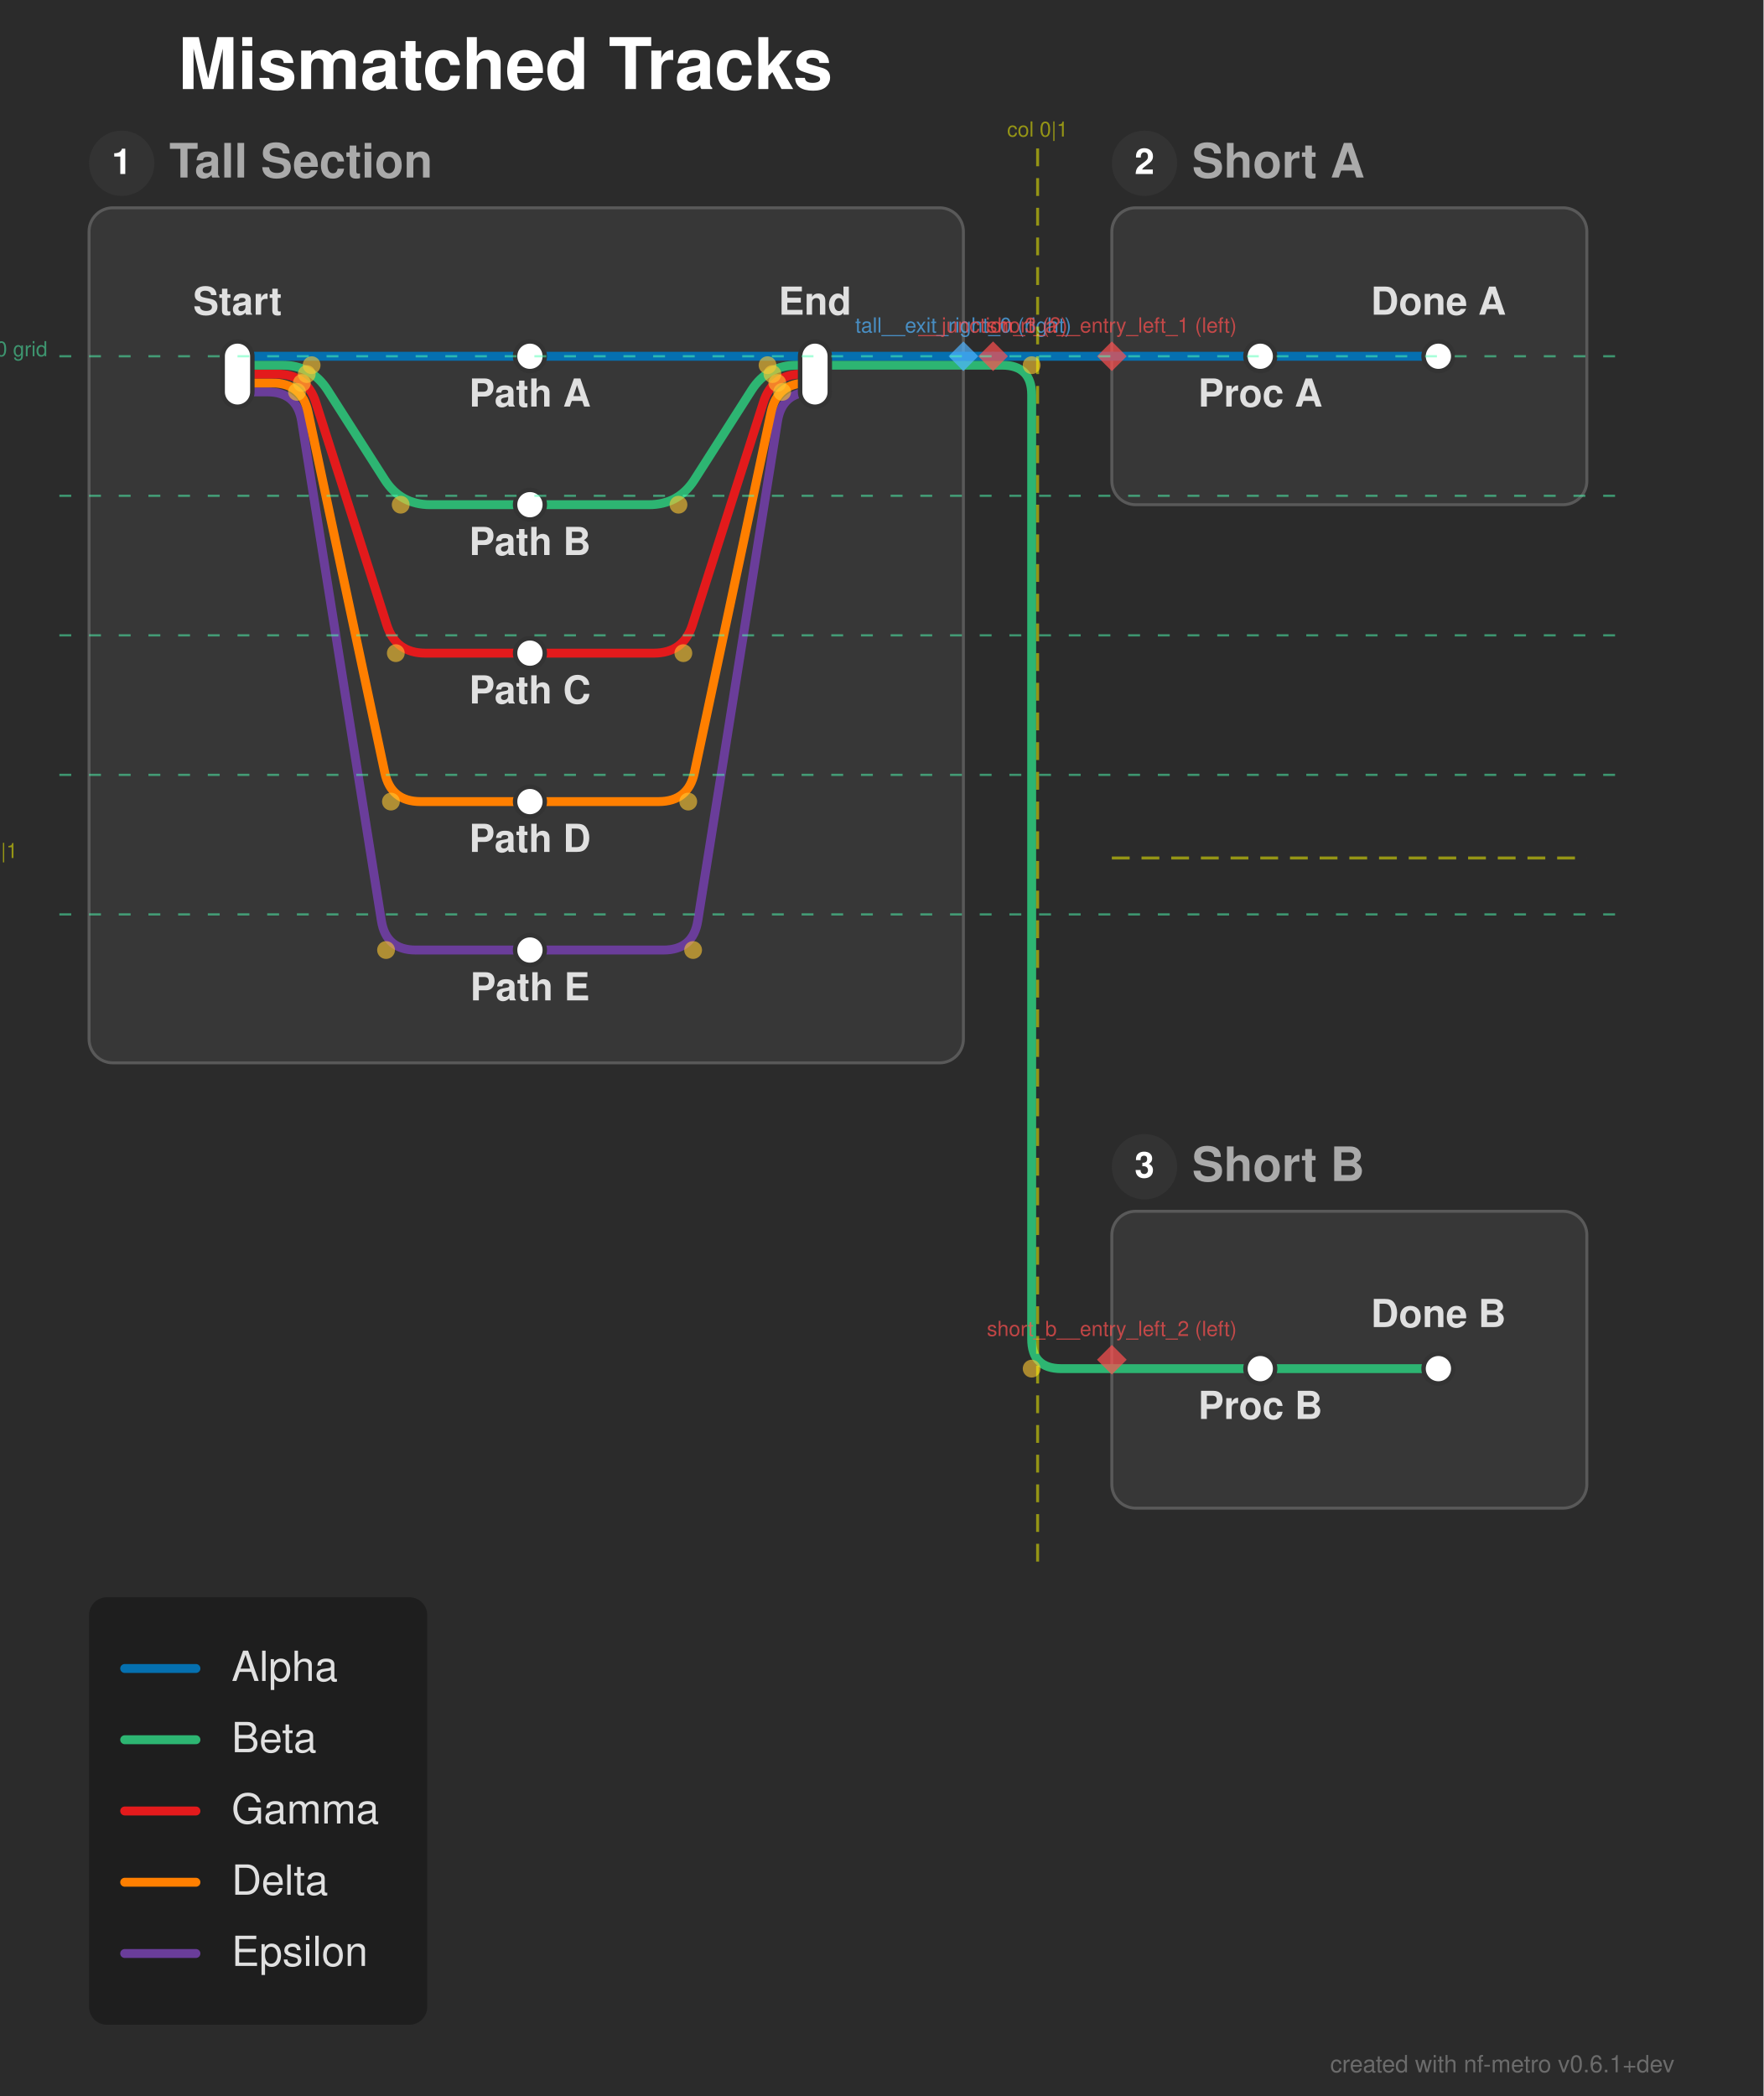
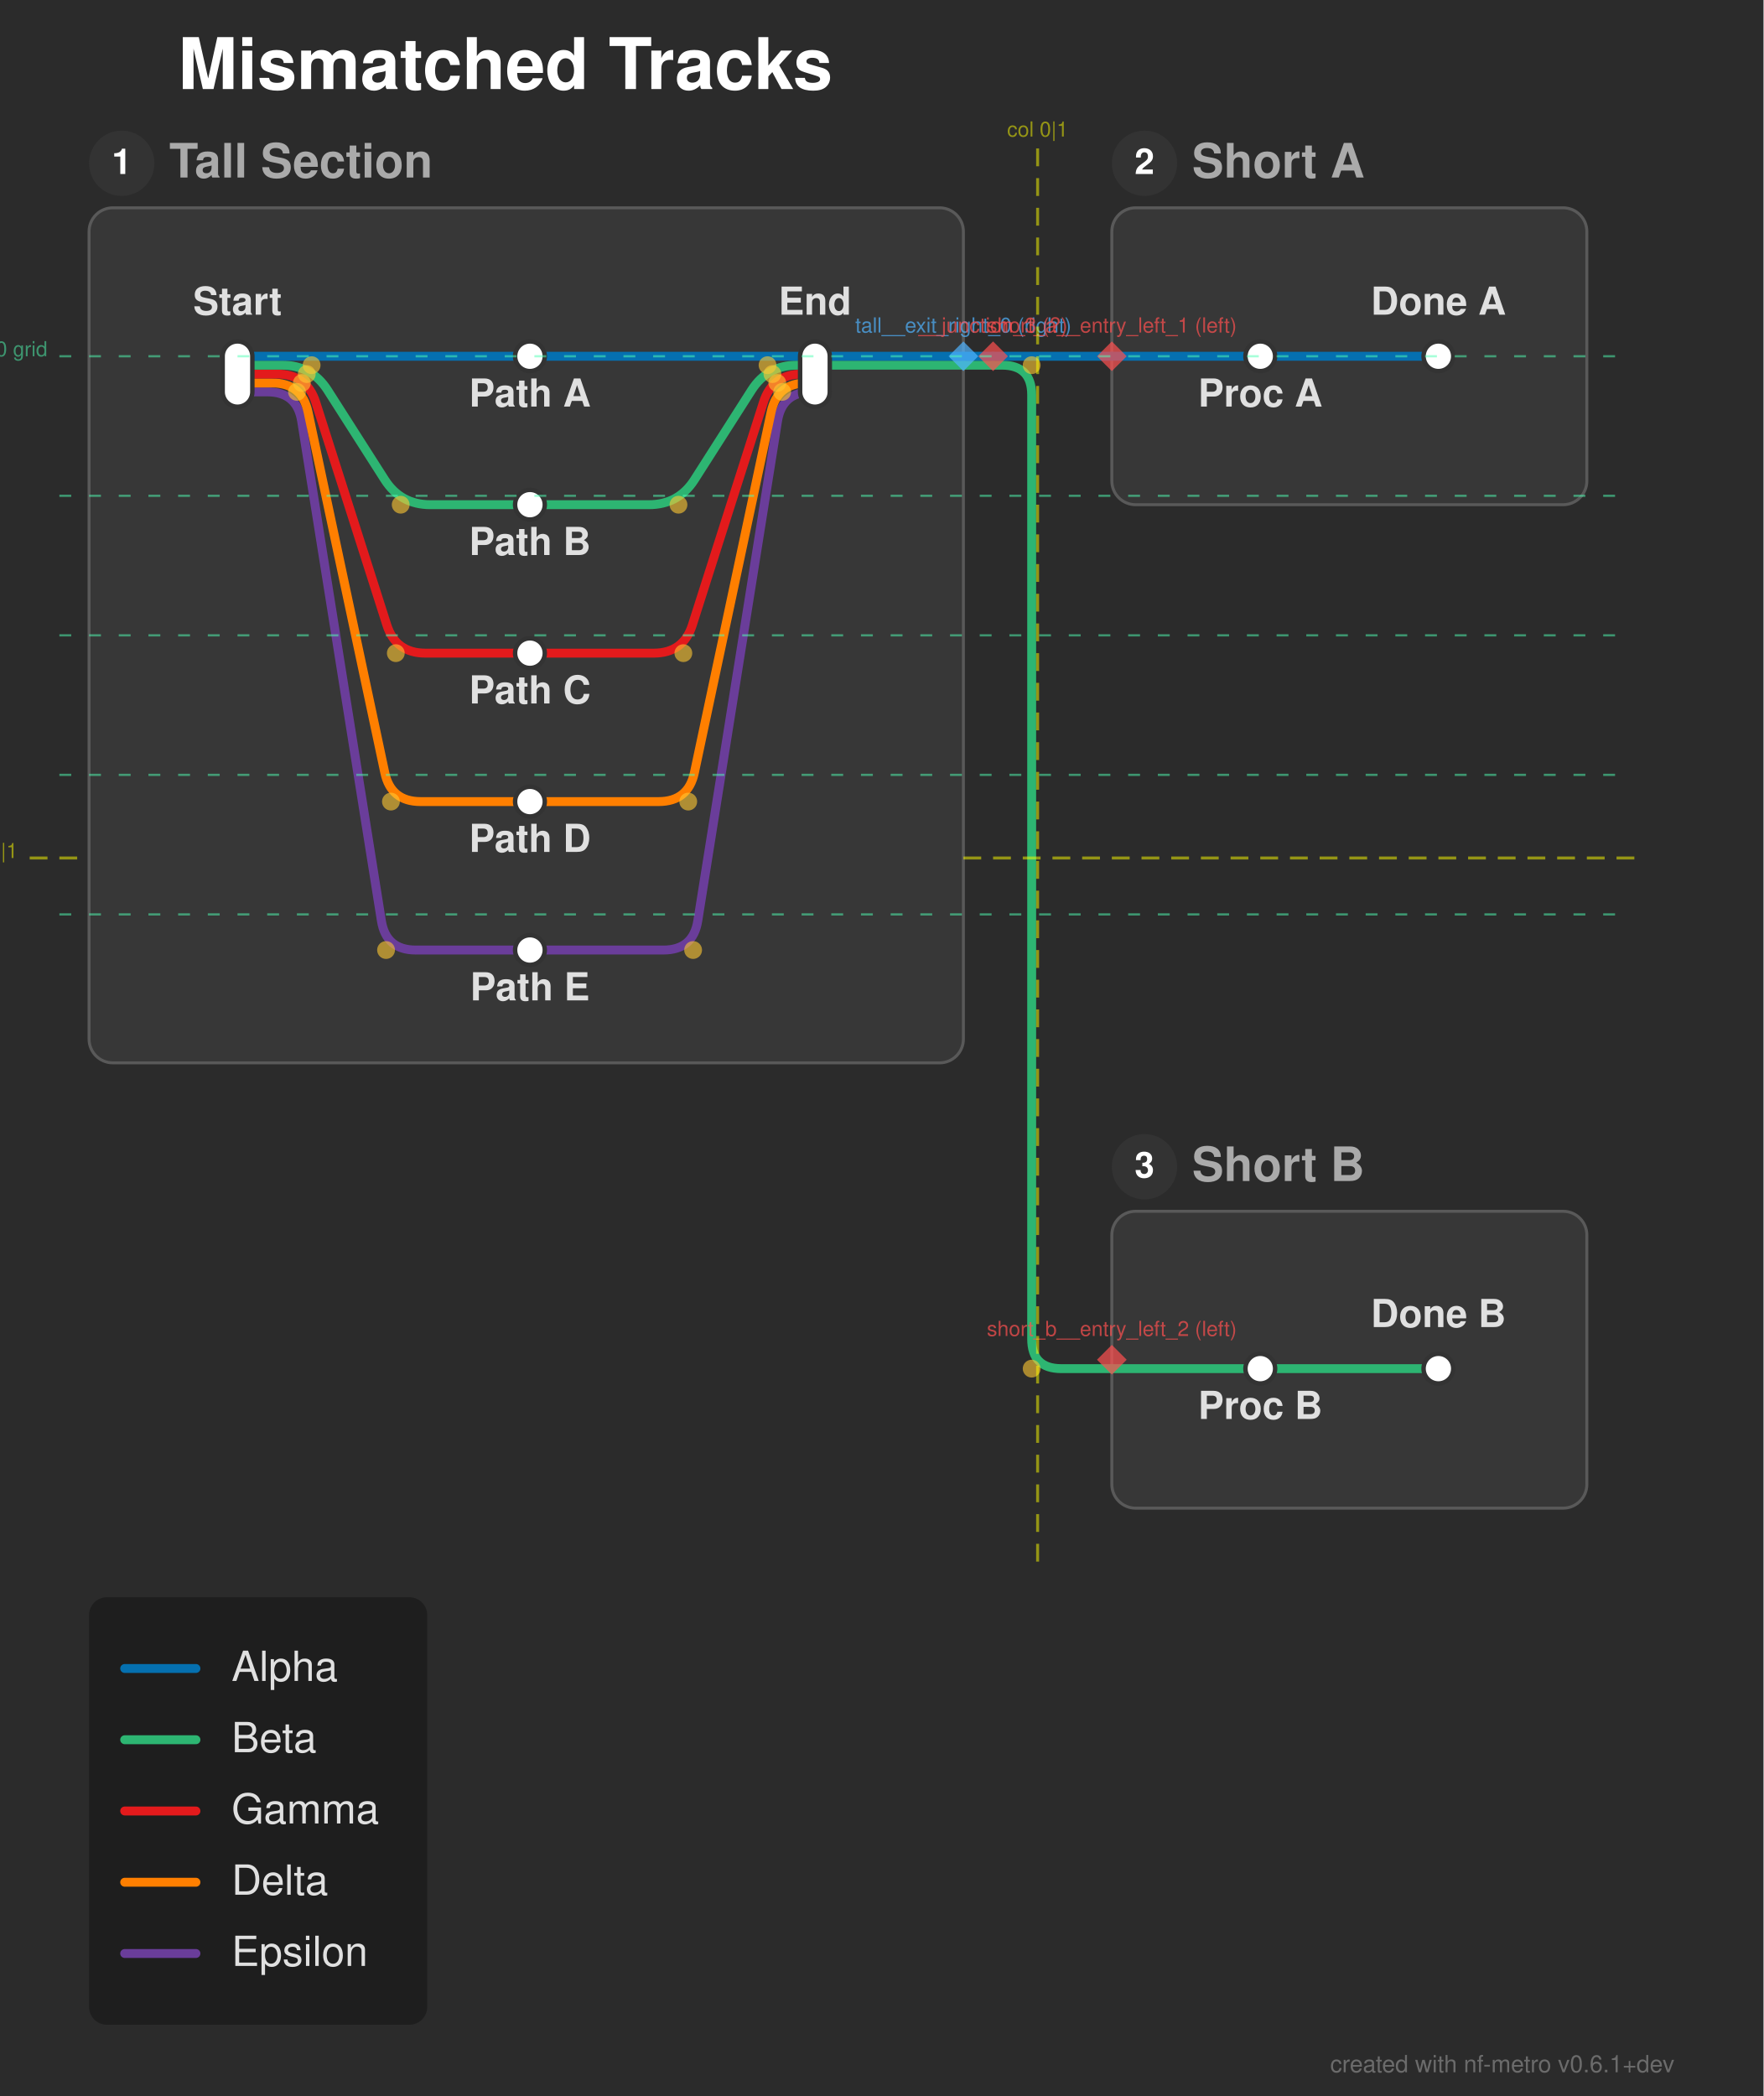
<svg xmlns="http://www.w3.org/2000/svg" width="594" height="706" viewBox="0 0 594 706">
  <defs>
</defs>
  <rect x="0" y="0" width="594" height="706" fill="#2b2b2b" />
  <text x="60.0" y="30.0" font-size="24.0" fill="#ffffff" font-family="'Helvetica Neue', Helvetica, Arial, sans-serif" font-weight="bold" class="nf-metro-title">Mismatched Tracks</text>
  <rect x="30.0" y="70.0" width="294.5" height="288.0" rx="8" ry="8" fill="#373737" stroke="#595959" stroke-width="1.0" class="nf-metro-section-box" data-section-id="tall" data-section-lines="a,b,c,d,e" />
  <circle cx="41.0" cy="55.0" r="11" fill="#333333" class="nf-metro-section-num-circle" data-section-id="tall" />
  <text x="41.0" y="55.0" font-size="12" fill="#ffffff" font-family="'Helvetica Neue', Helvetica, Arial, sans-serif" font-weight="bold" text-anchor="middle" dy="0.3em" data-section-id="tall">1</text>
  <text x="57.0" y="55.0" font-size="16.0" fill="#aaaaaa" font-family="'Helvetica Neue', Helvetica, Arial, sans-serif" font-weight="bold" dy="0.3em" class="nf-metro-section-label" data-section-id="tall">Tall Section</text>
  <rect x="374.5" y="70.0" width="160.0" height="100.0" rx="8" ry="8" fill="#373737" stroke="#595959" stroke-width="1.0" class="nf-metro-section-box" data-section-id="short_a" data-section-lines="a" />
  <circle cx="385.5" cy="55.0" r="11" fill="#333333" class="nf-metro-section-num-circle" data-section-id="short_a" />
  <text x="385.5" y="55.0" font-size="12" fill="#ffffff" font-family="'Helvetica Neue', Helvetica, Arial, sans-serif" font-weight="bold" text-anchor="middle" dy="0.3em" data-section-id="short_a">2</text>
  <text x="401.5" y="55.0" font-size="16.0" fill="#aaaaaa" font-family="'Helvetica Neue', Helvetica, Arial, sans-serif" font-weight="bold" dy="0.3em" class="nf-metro-section-label" data-section-id="short_a">Short A</text>
  <rect x="374.5" y="408.0" width="160.0" height="100.0" rx="8" ry="8" fill="#373737" stroke="#595959" stroke-width="1.0" class="nf-metro-section-box" data-section-id="short_b" data-section-lines="b" />
  <circle cx="385.5" cy="393.0" r="11" fill="#333333" class="nf-metro-section-num-circle" data-section-id="short_b" />
  <text x="385.5" y="393.0" font-size="12" fill="#ffffff" font-family="'Helvetica Neue', Helvetica, Arial, sans-serif" font-weight="bold" text-anchor="middle" dy="0.3em" data-section-id="short_b">3</text>
  <text x="401.5" y="393.0" font-size="16.0" fill="#aaaaaa" font-family="'Helvetica Neue', Helvetica, Arial, sans-serif" font-weight="bold" dy="0.3em" class="nf-metro-section-label" data-section-id="short_b">Short B</text>
  <path d="M80.0,132.0 L90.034,132.0 Q100.034,132.0,101.61,141.875 L128.458,310.125 Q130.034,320.0,140.034,320.0 L178.5,320.0" stroke="#6a3d9a" stroke-width="3.0" fill="none" stroke-linecap="round" stroke-linejoin="round" class="metro-line-e" data-line-id="e" />
  <path d="M178.5,320.0 L223.466,320.0 Q233.466,320.0,235.042,310.125 L261.89,141.875 Q263.466,132.0,273.466,132.0 L274.5,132.0" stroke="#6a3d9a" stroke-width="3.0" fill="none" stroke-linecap="round" stroke-linejoin="round" class="metro-line-e" data-line-id="e" />
  <path d="M80.0,129.0 L91.678,129.0 Q101.678,129.0,103.759,138.781 L129.597,260.219 Q131.678,270.0,141.678,270.0 L178.5,270.0" stroke="#ff7f00" stroke-width="3.0" fill="none" stroke-linecap="round" stroke-linejoin="round" class="metro-line-d" data-line-id="d" />
  <path d="M178.5,270.0 L221.822,270.0 Q231.822,270.0,233.903,260.219 L259.741,138.781 Q261.822,129.0,271.822,129.0 L274.5,129.0" stroke="#ff7f00" stroke-width="3.0" fill="none" stroke-linecap="round" stroke-linejoin="round" class="metro-line-d" data-line-id="d" />
  <path d="M80.0,126.0 L93.322,126.0 Q103.322,126.0,106.362,135.527 L130.282,210.473 Q133.322,220.0,143.322,220.0 L178.5,220.0" stroke="#e31a1c" stroke-width="3.0" fill="none" stroke-linecap="round" stroke-linejoin="round" class="metro-line-c" data-line-id="c" />
  <path d="M178.5,220.0 L220.178,220.0 Q230.178,220.0,233.218,210.473 L257.138,135.527 Q260.178,126.0,270.178,126.0 L274.5,126.0" stroke="#e31a1c" stroke-width="3.0" fill="none" stroke-linecap="round" stroke-linejoin="round" class="metro-line-c" data-line-id="c" />
  <path d="M80.0,123.0 L94.966,123.0 Q104.966,123.0,110.347,131.429 L129.586,161.571 Q134.966,170.0,144.966,170.0 L178.5,170.0" stroke="#2db572" stroke-width="3.0" fill="none" stroke-linecap="round" stroke-linejoin="round" class="metro-line-b" data-line-id="b" />
  <path d="M178.5,170.0 L218.534,170.0 Q228.534,170.0,233.914,161.571 L253.153,131.429 Q258.534,123.0,268.534,123.0 L274.5,123.0" stroke="#2db572" stroke-width="3.0" fill="none" stroke-linecap="round" stroke-linejoin="round" class="metro-line-b" data-line-id="b" />
  <path d="M424.5,461.0 L484.5,461.0" stroke="#2db572" stroke-width="3.0" stroke-linecap="round" class="metro-line-b" data-line-id="b" />
  <path d="M274.5,123.0 L324.5,123.0" stroke="#2db572" stroke-width="3.0" stroke-linecap="round" class="metro-line-b" data-line-id="b" />
  <path d="M374.5,461.0 L424.5,461.0" stroke="#2db572" stroke-width="3.0" stroke-linecap="round" class="metro-line-b" data-line-id="b" />
  <path d="M324.5,123.0 L334.5,123.0" stroke="#2db572" stroke-width="3.0" stroke-linecap="round" class="metro-line-b" data-line-id="b" />
  <path d="M334.5,123.0 L337.5,123.0 Q347.5,123.0,347.5,133.0 L347.5,451.0 Q347.5,461.0,357.5,461.0 L374.5,461.0" stroke="#2db572" stroke-width="3.0" fill="none" stroke-linecap="round" stroke-linejoin="round" class="metro-line-b" data-line-id="b" />
  <path d="M80.0,120.0 L178.5,120.0" stroke="#0570b0" stroke-width="3.0" stroke-linecap="round" class="metro-line-a" data-line-id="a" />
  <path d="M178.5,120.0 L274.5,120.0" stroke="#0570b0" stroke-width="3.0" stroke-linecap="round" class="metro-line-a" data-line-id="a" />
  <path d="M424.5,120.0 L484.5,120.0" stroke="#0570b0" stroke-width="3.0" stroke-linecap="round" class="metro-line-a" data-line-id="a" />
  <path d="M274.5,120.0 L324.5,120.0" stroke="#0570b0" stroke-width="3.0" stroke-linecap="round" class="metro-line-a" data-line-id="a" />
  <path d="M374.5,120.0 L424.5,120.0" stroke="#0570b0" stroke-width="3.0" stroke-linecap="round" class="metro-line-a" data-line-id="a" />
  <path d="M324.5,120.0 L334.5,120.0" stroke="#0570b0" stroke-width="3.0" stroke-linecap="round" class="metro-line-a" data-line-id="a" />
  <path d="M334.5,120.0 L374.5,120.0" stroke="#0570b0" stroke-width="3.0" stroke-linecap="round" class="metro-line-a" data-line-id="a" />
  <rect x="75.0" y="115.0" width="10.0" height="22.0" rx="5.0" ry="5.0" fill="#ffffff" stroke="#333333" stroke-width="1.5" class="nf-metro-station" data-station-id="t_start" data-station-lines="a,b,c,d,e" data-station-label="Start" data-section-id="tall" data-section-name="Tall Section" />
  <rect x="173.5" y="115.0" width="10.0" height="10.0" rx="5.0" ry="5.0" fill="#ffffff" stroke="#333333" stroke-width="1.5" class="nf-metro-station" data-station-id="t_a" data-station-lines="a" data-station-label="Path A" data-section-id="tall" data-section-name="Tall Section" />
  <rect x="173.5" y="165.0" width="10.0" height="10.0" rx="5.0" ry="5.0" fill="#ffffff" stroke="#333333" stroke-width="1.5" class="nf-metro-station" data-station-id="t_b" data-station-lines="b" data-station-label="Path B" data-section-id="tall" data-section-name="Tall Section" />
  <rect x="173.5" y="215.0" width="10.0" height="10.0" rx="5.0" ry="5.0" fill="#ffffff" stroke="#333333" stroke-width="1.5" class="nf-metro-station" data-station-id="t_c" data-station-lines="c" data-station-label="Path C" data-section-id="tall" data-section-name="Tall Section" />
  <rect x="173.5" y="265.0" width="10.0" height="10.0" rx="5.0" ry="5.0" fill="#ffffff" stroke="#333333" stroke-width="1.5" class="nf-metro-station" data-station-id="t_d" data-station-lines="d" data-station-label="Path D" data-section-id="tall" data-section-name="Tall Section" />
  <rect x="173.5" y="315.0" width="10.0" height="10.0" rx="5.0" ry="5.0" fill="#ffffff" stroke="#333333" stroke-width="1.5" class="nf-metro-station" data-station-id="t_e" data-station-lines="e" data-station-label="Path E" data-section-id="tall" data-section-name="Tall Section" />
  <rect x="269.5" y="115.0" width="10.0" height="22.0" rx="5.0" ry="5.0" fill="#ffffff" stroke="#333333" stroke-width="1.5" class="nf-metro-station" data-station-id="t_end" data-station-lines="a,b,c,d,e" data-station-label="End" data-section-id="tall" data-section-name="Tall Section" />
  <rect x="419.5" y="115.0" width="10.0" height="10.0" rx="5.0" ry="5.0" fill="#ffffff" stroke="#333333" stroke-width="1.5" class="nf-metro-station" data-station-id="sa1" data-station-lines="a" data-station-label="Proc A" data-section-id="short_a" data-section-name="Short A" />
  <rect x="479.5" y="115.0" width="10.0" height="10.0" rx="5.0" ry="5.0" fill="#ffffff" stroke="#333333" stroke-width="1.5" class="nf-metro-station" data-station-id="sa2" data-station-lines="a" data-station-label="Done A" data-section-id="short_a" data-section-name="Short A" />
  <rect x="419.5" y="456.0" width="10.0" height="10.0" rx="5.0" ry="5.0" fill="#ffffff" stroke="#333333" stroke-width="1.5" class="nf-metro-station" data-station-id="sb1" data-station-lines="b" data-station-label="Proc B" data-section-id="short_b" data-section-name="Short B" />
  <rect x="479.5" y="456.0" width="10.0" height="10.0" rx="5.0" ry="5.0" fill="#ffffff" stroke="#333333" stroke-width="1.5" class="nf-metro-station" data-station-id="sb2" data-station-lines="b" data-station-label="Done B" data-section-id="short_b" data-section-name="Short B" />
  <text x="80.0" y="106.0" font-size="13.0" fill="#e0e0e0" font-family="'Helvetica Neue', Helvetica, Arial, sans-serif" font-weight="bold" text-anchor="middle" dominant-baseline="auto" data-station-id="t_start" class="nf-metro-station-label">Start</text>
  <text x="424.5" y="131.0" font-size="13.0" fill="#e0e0e0" font-family="'Helvetica Neue', Helvetica, Arial, sans-serif" font-weight="bold" text-anchor="middle" dominant-baseline="hanging" data-station-id="sa1" class="nf-metro-station-label">Proc A</text>
  <text x="424.5" y="472.0" font-size="13.0" fill="#e0e0e0" font-family="'Helvetica Neue', Helvetica, Arial, sans-serif" font-weight="bold" text-anchor="middle" dominant-baseline="hanging" data-station-id="sb1" class="nf-metro-station-label">Proc B</text>
  <text x="178.5" y="131.0" font-size="13.0" fill="#e0e0e0" font-family="'Helvetica Neue', Helvetica, Arial, sans-serif" font-weight="bold" text-anchor="middle" dominant-baseline="hanging" data-station-id="t_a" class="nf-metro-station-label">Path A</text>
  <text x="484.5" y="106.0" font-size="13.0" fill="#e0e0e0" font-family="'Helvetica Neue', Helvetica, Arial, sans-serif" font-weight="bold" text-anchor="middle" dominant-baseline="auto" data-station-id="sa2" class="nf-metro-station-label">Done A</text>
  <text x="178.5" y="181.0" font-size="13.0" fill="#e0e0e0" font-family="'Helvetica Neue', Helvetica, Arial, sans-serif" font-weight="bold" text-anchor="middle" dominant-baseline="hanging" data-station-id="t_b" class="nf-metro-station-label">Path B</text>
  <text x="484.5" y="447.0" font-size="13.0" fill="#e0e0e0" font-family="'Helvetica Neue', Helvetica, Arial, sans-serif" font-weight="bold" text-anchor="middle" dominant-baseline="auto" data-station-id="sb2" class="nf-metro-station-label">Done B</text>
  <text x="178.5" y="231.0" font-size="13.0" fill="#e0e0e0" font-family="'Helvetica Neue', Helvetica, Arial, sans-serif" font-weight="bold" text-anchor="middle" dominant-baseline="hanging" data-station-id="t_c" class="nf-metro-station-label">Path C</text>
  <text x="178.5" y="281.0" font-size="13.0" fill="#e0e0e0" font-family="'Helvetica Neue', Helvetica, Arial, sans-serif" font-weight="bold" text-anchor="middle" dominant-baseline="hanging" data-station-id="t_d" class="nf-metro-station-label">Path D</text>
  <text x="178.5" y="331.0" font-size="13.0" fill="#e0e0e0" font-family="'Helvetica Neue', Helvetica, Arial, sans-serif" font-weight="bold" text-anchor="middle" dominant-baseline="hanging" data-station-id="t_e" class="nf-metro-station-label">Path E</text>
  <text x="274.5" y="106.0" font-size="13.0" fill="#e0e0e0" font-family="'Helvetica Neue', Helvetica, Arial, sans-serif" font-weight="bold" text-anchor="middle" dominant-baseline="auto" data-station-id="t_end" class="nf-metro-station-label">End</text>
  <circle cx="104.966" cy="123.0" r="3.0" fill="rgba(255, 200, 50, 0.6)" />
  <circle cx="134.966" cy="170.0" r="3.0" fill="rgba(255, 200, 50, 0.6)" />
  <circle cx="103.322" cy="126.0" r="3.0" fill="rgba(255, 200, 50, 0.6)" />
  <circle cx="133.322" cy="220.0" r="3.0" fill="rgba(255, 200, 50, 0.6)" />
  <circle cx="101.678" cy="129.0" r="3.0" fill="rgba(255, 200, 50, 0.6)" />
  <circle cx="131.678" cy="270.0" r="3.0" fill="rgba(255, 200, 50, 0.6)" />
  <circle cx="100.034" cy="132.0" r="3.0" fill="rgba(255, 200, 50, 0.6)" />
  <circle cx="130.034" cy="320.0" r="3.0" fill="rgba(255, 200, 50, 0.6)" />
  <circle cx="228.534" cy="170.0" r="3.0" fill="rgba(255, 200, 50, 0.6)" />
  <circle cx="258.534" cy="123.0" r="3.0" fill="rgba(255, 200, 50, 0.6)" />
  <circle cx="230.178" cy="220.0" r="3.0" fill="rgba(255, 200, 50, 0.6)" />
  <circle cx="260.178" cy="126.0" r="3.0" fill="rgba(255, 200, 50, 0.6)" />
  <circle cx="231.822" cy="270.0" r="3.0" fill="rgba(255, 200, 50, 0.6)" />
  <circle cx="261.822" cy="129.0" r="3.0" fill="rgba(255, 200, 50, 0.6)" />
  <circle cx="233.466" cy="320.0" r="3.0" fill="rgba(255, 200, 50, 0.6)" />
  <circle cx="263.466" cy="132.0" r="3.0" fill="rgba(255, 200, 50, 0.6)" />
  <circle cx="347.5" cy="123.0" r="3.0" fill="rgba(255, 200, 50, 0.6)" />
  <circle cx="347.5" cy="461.0" r="3.0" fill="rgba(255, 200, 50, 0.6)" />
  <path d="M324.5,115.0 L329.5,120.0 L324.5,125.0 L319.5,120.0 Z" fill="rgba(80, 180, 255, 0.7)" stroke="none" />
  <text x="324.5" y="112.0" font-size="7" fill="rgba(80, 180, 255, 0.7)" font-family="'Helvetica Neue', Helvetica, Arial, sans-serif" text-anchor="middle" dominant-baseline="auto">tall__exit_right_0 (right)</text>
  <path d="M374.5,115.0 L379.5,120.0 L374.5,125.0 L369.5,120.0 Z" fill="rgba(255, 80, 80, 0.7)" stroke="none" />
  <text x="374.5" y="112.0" font-size="7" fill="rgba(255, 80, 80, 0.7)" font-family="'Helvetica Neue', Helvetica, Arial, sans-serif" text-anchor="middle" dominant-baseline="auto">short_a__entry_left_1 (left)</text>
  <path d="M374.5,453.0 L379.5,458.0 L374.5,463.0 L369.5,458.0 Z" fill="rgba(255, 80, 80, 0.7)" stroke="none" />
  <text x="374.5" y="450.0" font-size="7" fill="rgba(255, 80, 80, 0.7)" font-family="'Helvetica Neue', Helvetica, Arial, sans-serif" text-anchor="middle" dominant-baseline="auto">short_b__entry_left_2 (left)</text>
  <path d="M334.5,115.0 L339.5,120.0 L334.5,125.0 L329.5,120.0 Z" fill="rgba(255, 80, 80, 0.7)" stroke="none" />
  <text x="334.5" y="112.0" font-size="7" fill="rgba(255, 80, 80, 0.7)" font-family="'Helvetica Neue', Helvetica, Arial, sans-serif" text-anchor="middle" dominant-baseline="auto">__junction_3 (?)</text>
  <path d="M349.5,50.0 L349.5,528.0" stroke="rgba(255, 255, 0, 0.5)" stroke-width="1" stroke-dasharray="6,4" />
  <text x="349.5" y="46.0" font-size="7" fill="rgba(255, 255, 0, 0.5)" font-family="'Helvetica Neue', Helvetica, Arial, sans-serif" text-anchor="middle">col 0|1</text>
-   <path d="M374.5,289.0 L534.5,289.0" stroke="rgba(255, 255, 0, 0.5)" stroke-width="1" stroke-dasharray="6,4" />
+   <path d="M10.0,289.0 L30.0,289.0" stroke="rgba(255, 255, 0, 0.5)" stroke-width="1" stroke-dasharray="6,4" />
+   <path d="M324.5,289.0 L554.5,289.0" stroke="rgba(255, 255, 0, 0.5)" stroke-width="1" stroke-dasharray="6,4" />
  <text x="6.0" y="289.0" font-size="7" fill="rgba(255, 255, 0, 0.5)" font-family="'Helvetica Neue', Helvetica, Arial, sans-serif" text-anchor="end">row 0|1</text>
  <path d="M20.0,120.0 L544.5,120.0" stroke="rgba(80, 255, 180, 0.5)" stroke-width="0.75" stroke-dasharray="4,6" />
  <text x="16.0" y="120.0" font-size="7" fill="rgba(80, 255, 180, 0.5)" font-family="'Helvetica Neue', Helvetica, Arial, sans-serif" text-anchor="end">row 0 grid</text>
  <path d="M20.0,167.0 L544.5,167.0" stroke="rgba(80, 255, 180, 0.5)" stroke-width="0.75" stroke-dasharray="4,6" />
  <path d="M20.0,214.0 L544.5,214.0" stroke="rgba(80, 255, 180, 0.5)" stroke-width="0.75" stroke-dasharray="4,6" />
  <path d="M20.0,261.0 L544.5,261.0" stroke="rgba(80, 255, 180, 0.5)" stroke-width="0.75" stroke-dasharray="4,6" />
  <path d="M20.0,308.0 L544.5,308.0" stroke="rgba(80, 255, 180, 0.5)" stroke-width="0.75" stroke-dasharray="4,6" />
  <rect x="30.0" y="538.0" width="113.9" height="144.0" rx="6" ry="6" fill="rgba(0, 0, 0, 0.3)" />
  <path d="M42.0,562.0 L66.0,562.0" stroke="#0570b0" stroke-width="3.0" stroke-linecap="round" />
  <text x="78.0" y="562.0" font-size="14.0" fill="#e0e0e0" font-family="'Helvetica Neue', Helvetica, Arial, sans-serif" dy="0.3em">Alpha</text>
  <path d="M42.0,586.0 L66.0,586.0" stroke="#2db572" stroke-width="3.0" stroke-linecap="round" />
  <text x="78.0" y="586.0" font-size="14.0" fill="#e0e0e0" font-family="'Helvetica Neue', Helvetica, Arial, sans-serif" dy="0.3em">Beta</text>
  <path d="M42.0,610.0 L66.0,610.0" stroke="#e31a1c" stroke-width="3.0" stroke-linecap="round" />
  <text x="78.0" y="610.0" font-size="14.0" fill="#e0e0e0" font-family="'Helvetica Neue', Helvetica, Arial, sans-serif" dy="0.3em">Gamma</text>
  <path d="M42.0,634.0 L66.0,634.0" stroke="#ff7f00" stroke-width="3.0" stroke-linecap="round" />
  <text x="78.0" y="634.0" font-size="14.0" fill="#e0e0e0" font-family="'Helvetica Neue', Helvetica, Arial, sans-serif" dy="0.3em">Delta</text>
  <path d="M42.0,658.0 L66.0,658.0" stroke="#6a3d9a" stroke-width="3.0" stroke-linecap="round" />
  <text x="78.0" y="658.0" font-size="14.0" fill="#e0e0e0" font-family="'Helvetica Neue', Helvetica, Arial, sans-serif" dy="0.3em">Epsilon</text>
  <text x="564.0" y="698.0" font-size="8" fill="rgba(150, 150, 150, 0.6)" font-family="'Helvetica Neue', Helvetica, Arial, sans-serif" text-anchor="end">created with nf-metro v0.6.1+dev</text>
</svg>
